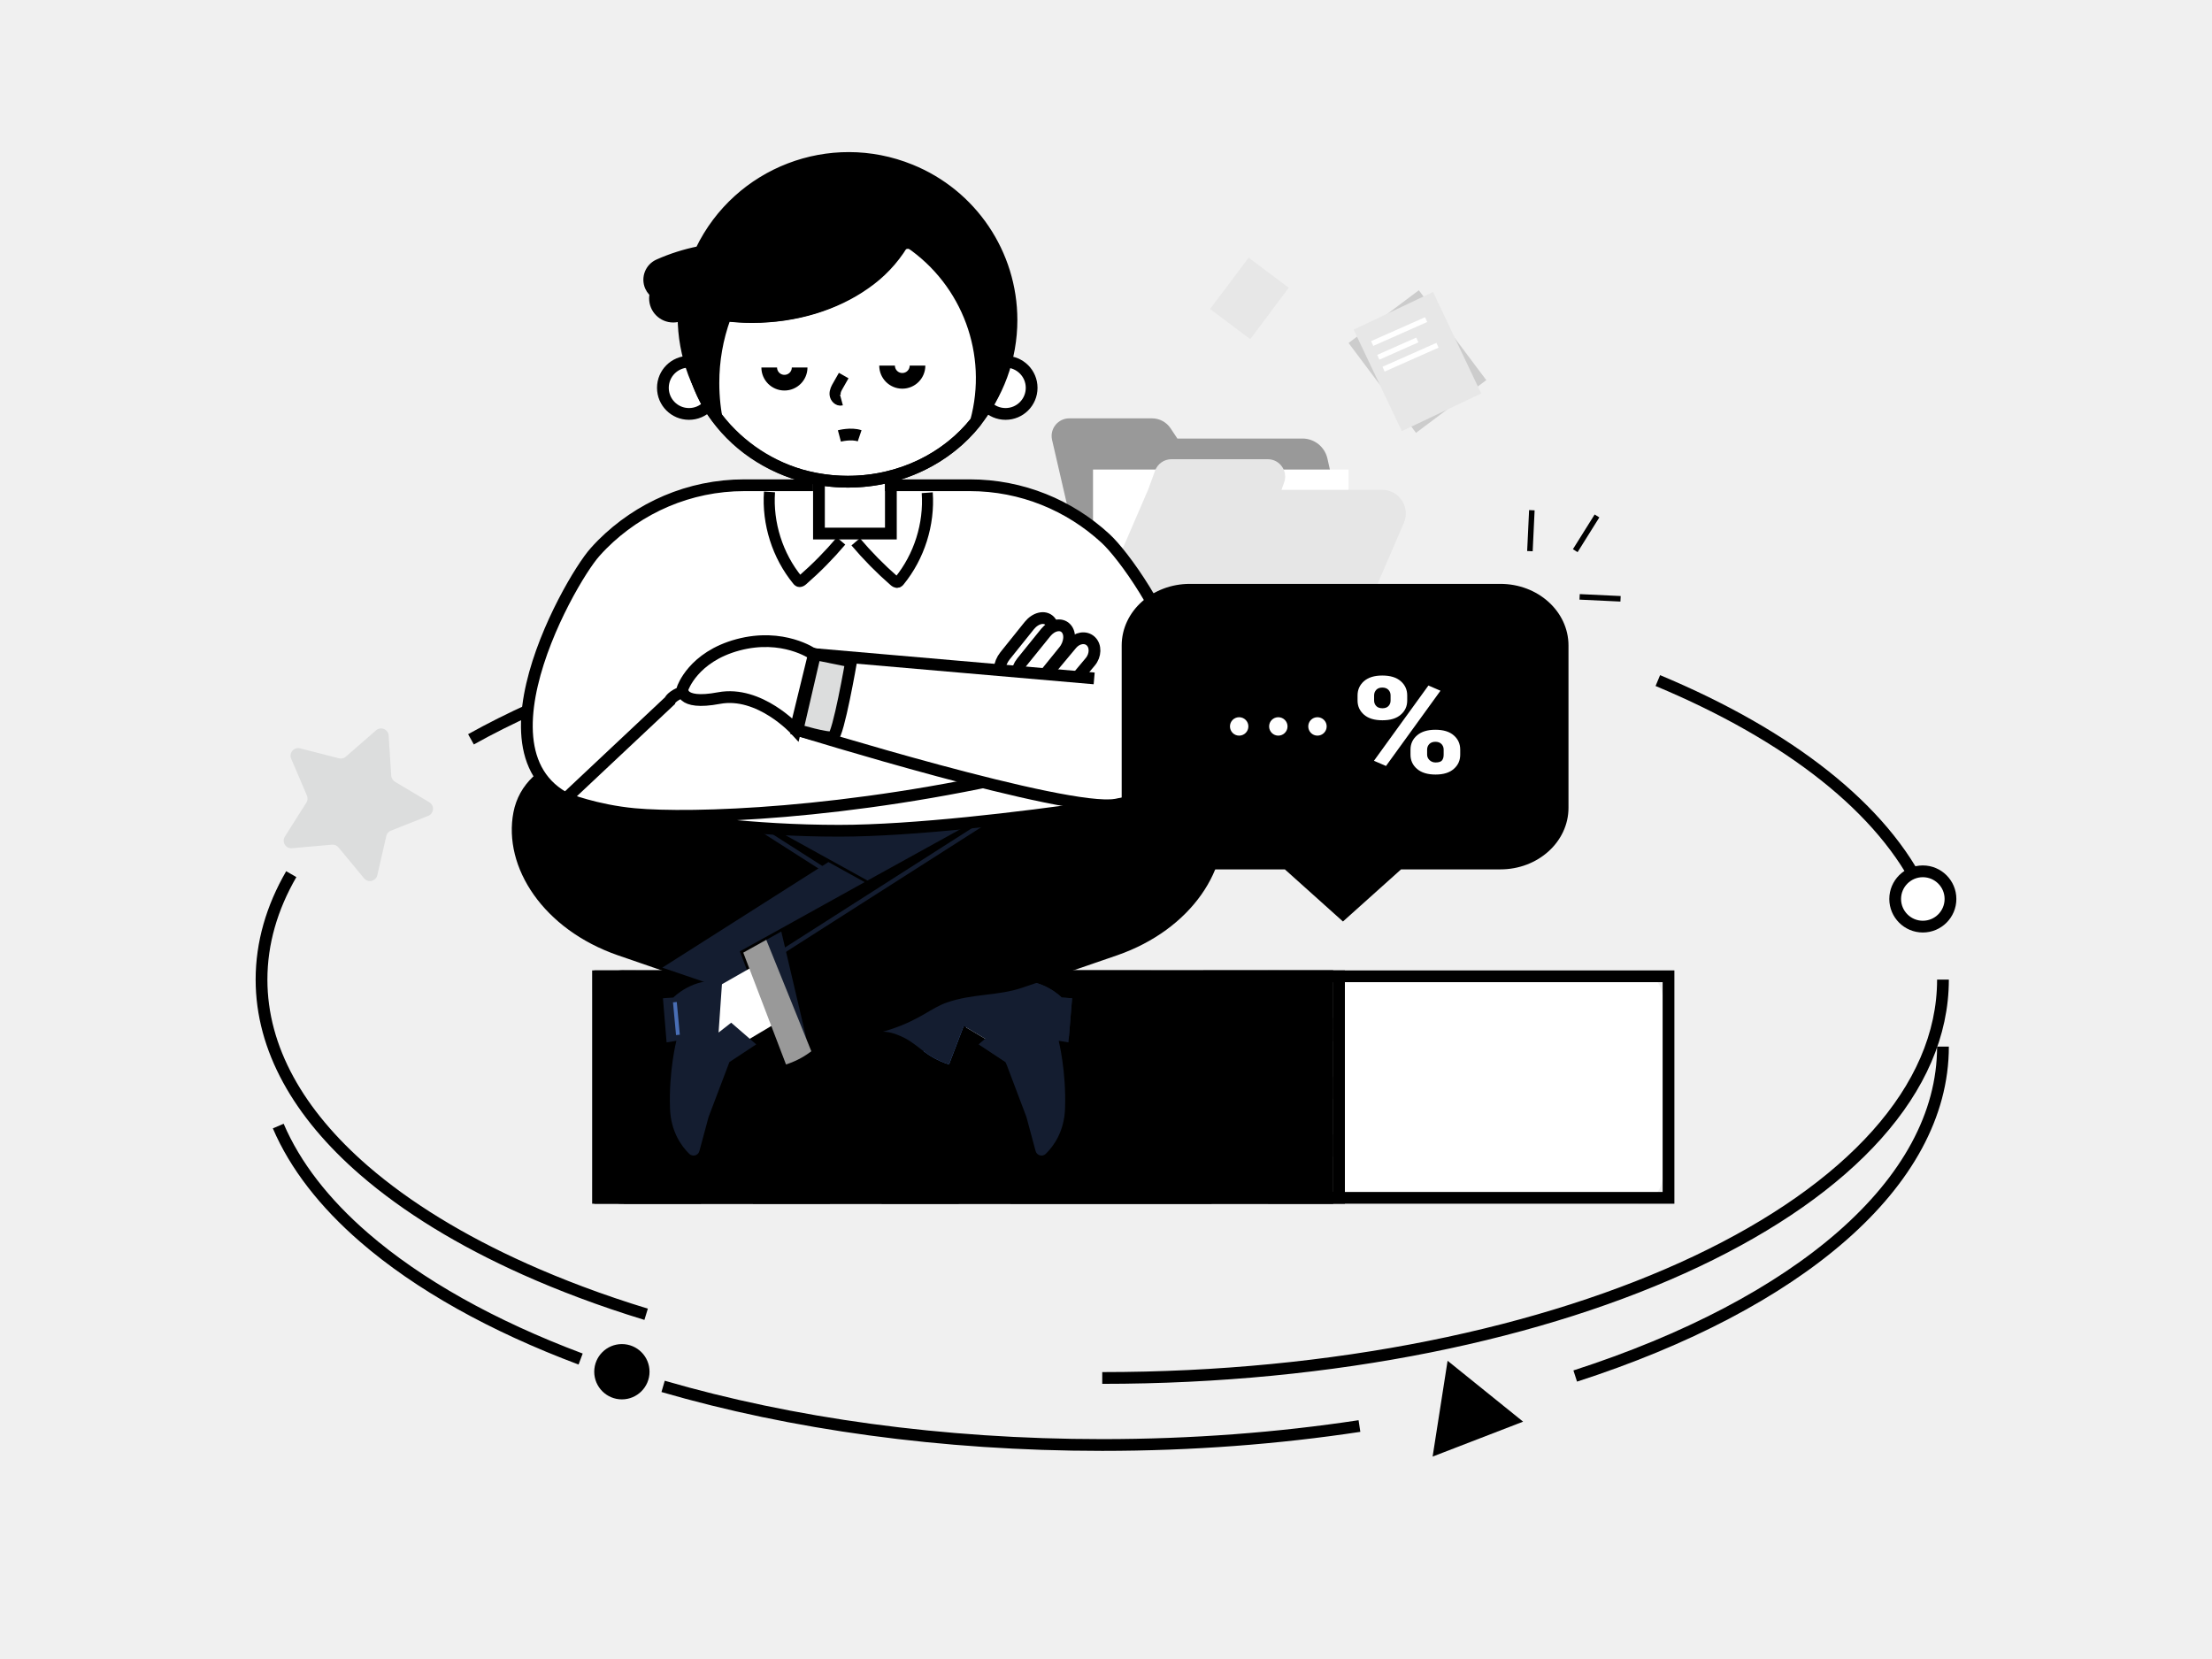
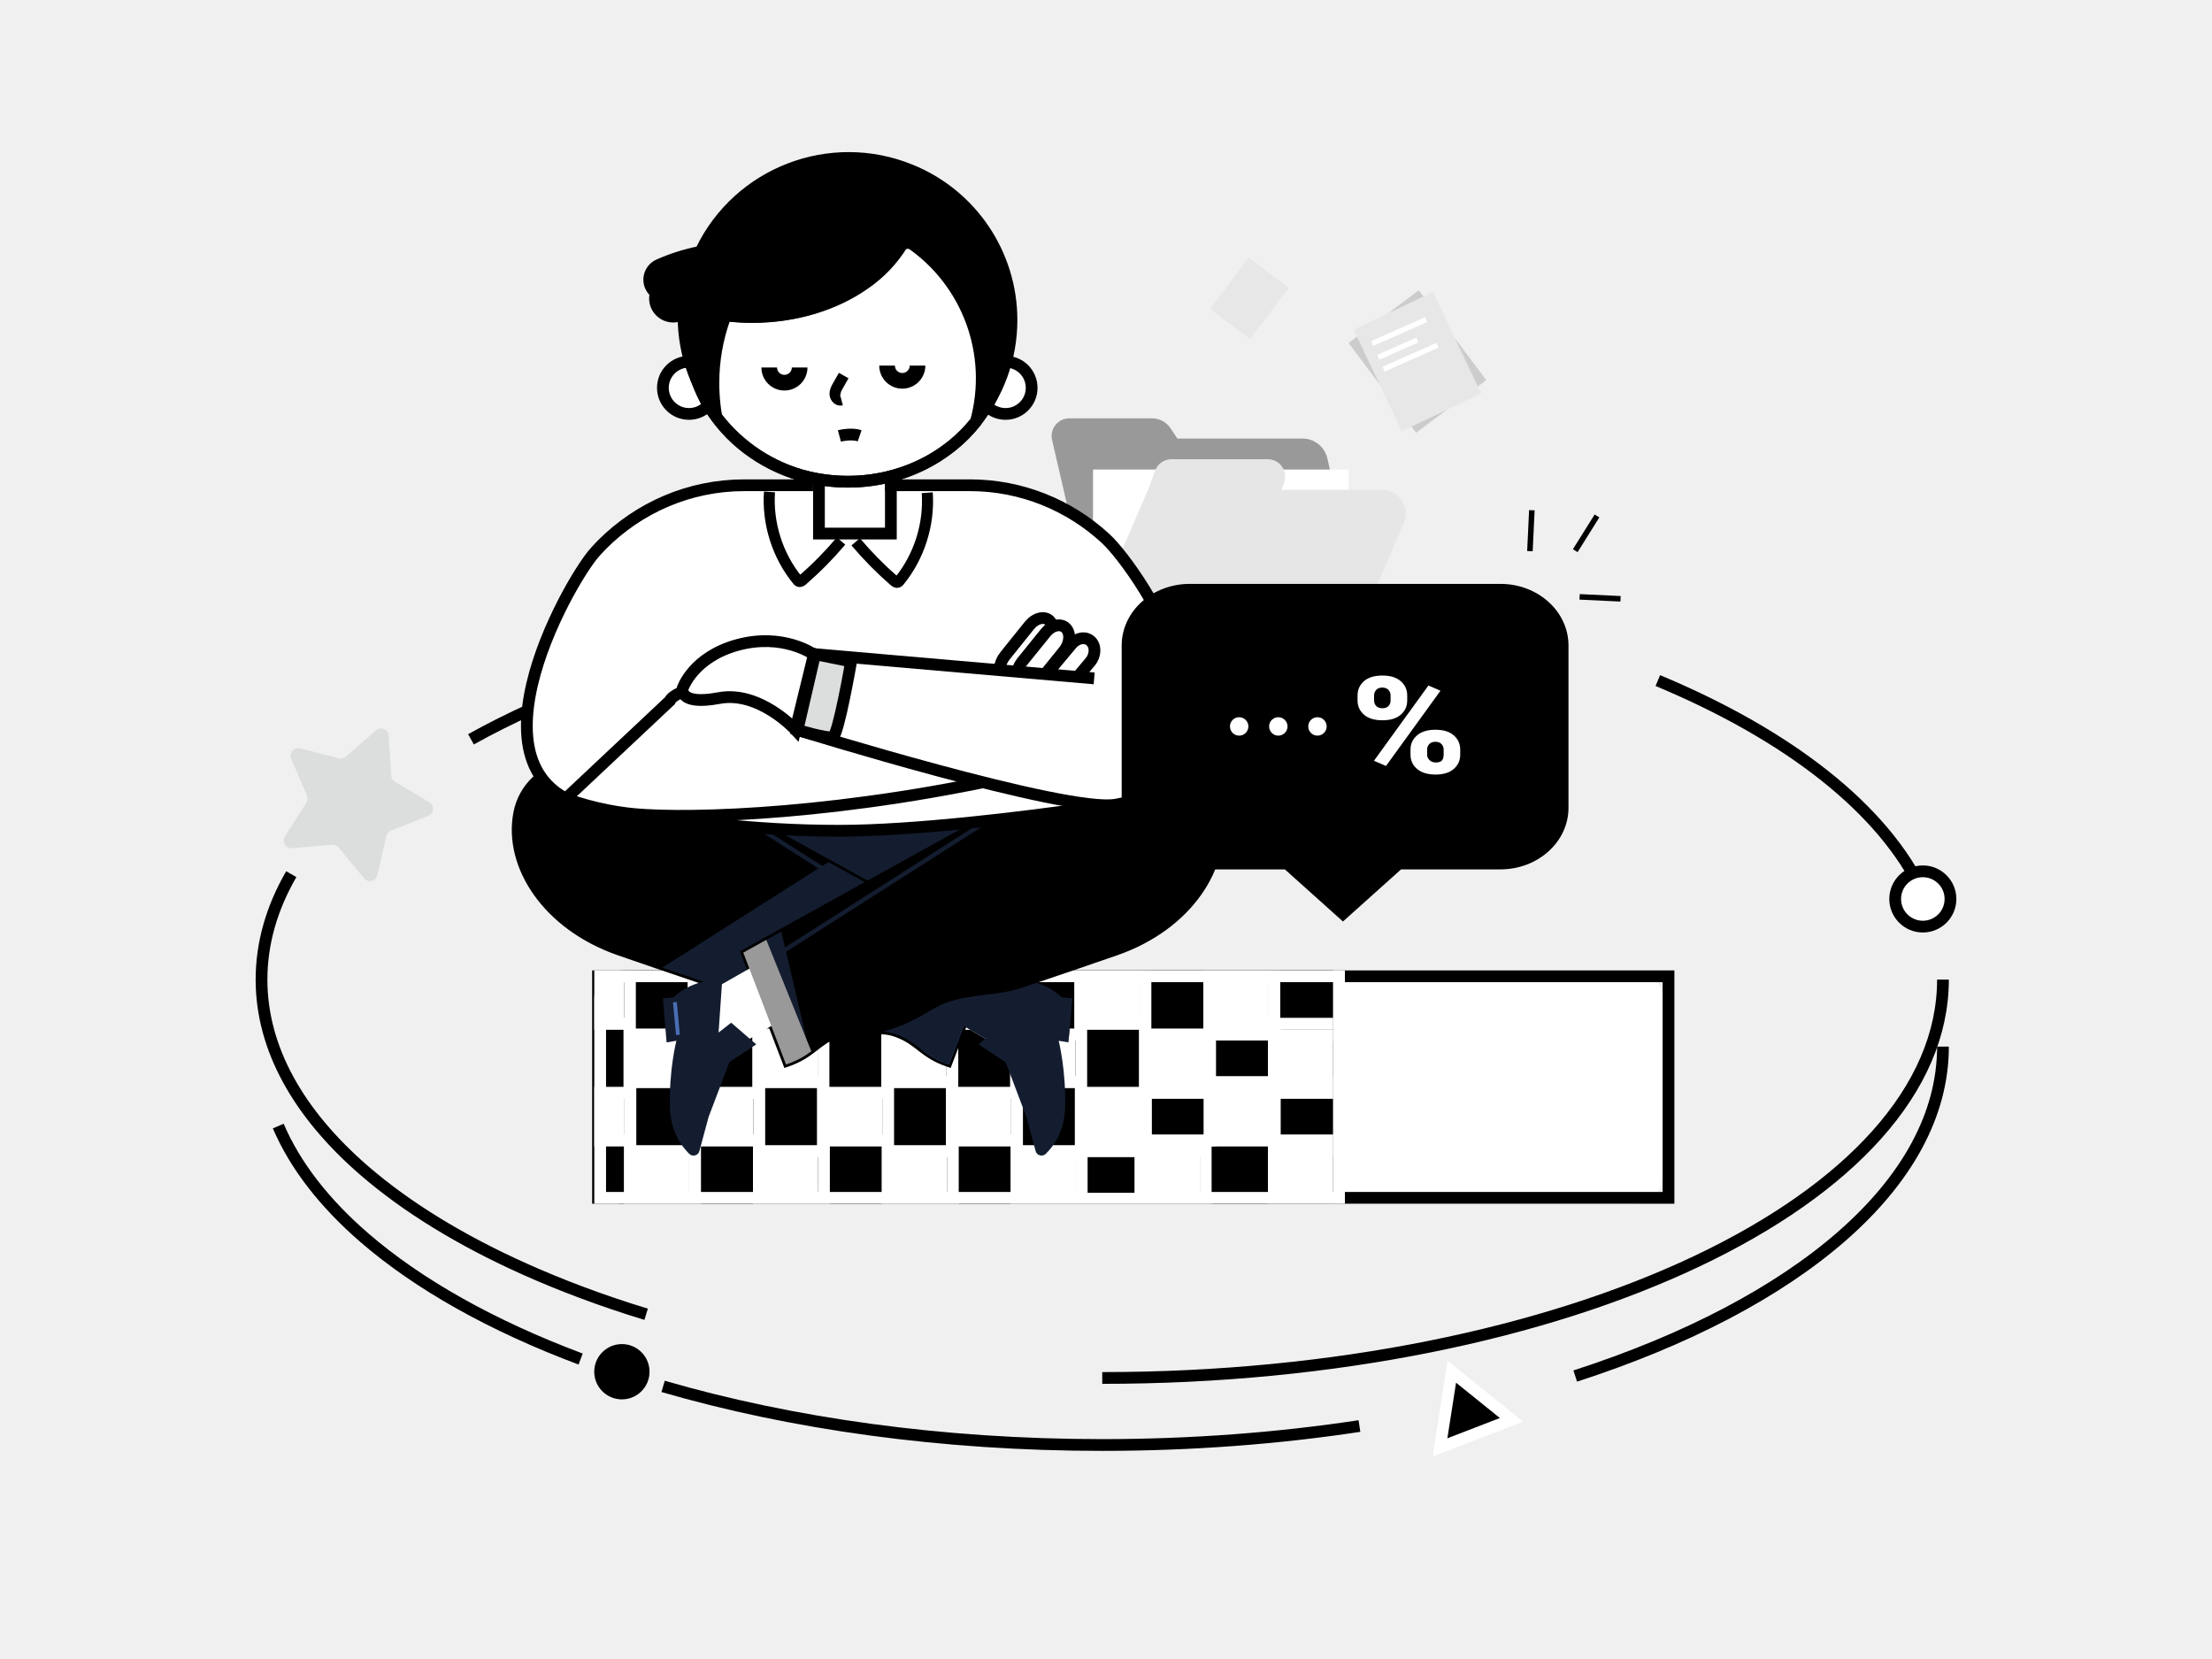
<svg xmlns="http://www.w3.org/2000/svg" viewBox="0 0 400 300" fill="none">
  <path d="M201.034 118.985h-53.42l-3.18 13.7s48.71 15.11 57.6 13.51c8.89-1.6 11.55-4.45 12.8-9.07 1.24-4.63 0-10.85 0-10.85" stroke="#000000" stroke-width="2.126" />
  <path fill-rule="evenodd" clip-rule="evenodd" d="M112.078 217.669h183.58c2.76 0 5-2.24 5-5v-32.19c0-2.76-2.24-5-5-5h-183.58c-2.76 0-5 2.24-5 5v32.19c0 2.76 2.24 5 5 5Z" fill="#fff" />
  <path d="M301.72 176.543H108.142v40.065H301.72v-40.065Z" stroke="#000000" stroke-width="2.126" />
-   <path fill-rule="evenodd" clip-rule="evenodd" d="M112.467 217.669h128.61v-42.19h-128.61c-2.76 0-5 2.24-5 5v32.19c0 2.76 2.24 5 5 5Z" fill="#000" />
-   <path d="M242.137 176.543H108.529v40.065h133.608v-40.065Z" stroke="#000000" stroke-width="2.126" />
+   <path fill-rule="evenodd" clip-rule="evenodd" d="M112.467 217.669h128.61v-42.19h-128.61c-2.76 0-5 2.24-5 5v32.19c0 2.76 2.24 5 5 5Z" fill="#000000" />
+   <path d="M242.137 176.543H108.529v40.065h133.608v-40.065Z" stroke="#FFFFFF" stroke-width="2.126" />
  <path fill-rule="evenodd" clip-rule="evenodd" d="M190.248 79.553c-.46-2 1.06-3.9 3.1-3.9h14.99c1.33 0 2.58.67 3.32 1.77l1.25 1.88h22.63c2.15 0 4.02 1.5 4.5 3.61l5.22 23.24c.63 2.82-1.52 5.5-4.41 5.5h-43.19l-7.41-32.1Z" fill="#999" />
  <path fill-rule="evenodd" clip-rule="evenodd" d="M197.653 111.368h46.21v-26.46h-46.21v26.46Z" fill="#fff" />
  <path fill-rule="evenodd" clip-rule="evenodd" d="M208.874 85.108a3.165 3.165 0 0 1 2.96-2.07h17.41c2.19 0 3.71 2.17 2.96 4.23l-.47 1.31h18.19c3.08 0 5.16 3.15 3.94 5.98l-6.26 14.51a4.276 4.276 0 0 1-3.93 2.58h-46.02l9.95-23.07h.01l1.26-3.47Z" fill="#E6E6E6" />
  <path fill-rule="evenodd" clip-rule="evenodd" d="M112.456 243.052c-2.76 0-5 2.24-5 5s2.24 5 5 5 5-2.24 5-5-2.24-5-5-5Z" fill="#000000" />
  <path d="m277.008 92.265-.35 7.4M293.046 108.282l-7.4-.35M288.786 93.299l-3.93 6.28" stroke="#000000" />
  <path fill-rule="evenodd" clip-rule="evenodd" d="M70.743 140.254c.03.45.28.86.66 1.1l6.23 3.72c.98.59.86 2.04-.2 2.46l-6.75 2.68c-.42.16-.73.53-.83.97l-1.62 7.07c-.26 1.11-1.68 1.45-2.4.57l-4.63-5.59a1.37 1.37 0 0 0-1.18-.49l-7.23.64c-1.14.1-1.89-1.14-1.28-2.11l3.88-6.12c.25-.39.28-.86.11-1.28l-2.85-6.68c-.45-1.04.5-2.15 1.61-1.87l7.03 1.8c.44.12.9.01 1.24-.29l5.47-4.77c.86-.75 2.21-.19 2.28.95l.46 7.24Z" fill="#DCDDDD" />
  <path fill-rule="evenodd" clip-rule="evenodd" d="m256.061 78.275 12.708-9.539-12.199-16.25-12.708 9.538 12.199 16.251Z" fill="#CCC" />
  <path fill-rule="evenodd" clip-rule="evenodd" d="m253.494 77.966 14.355-6.813-8.713-18.358-14.355 6.813 8.713 18.358ZM218.82 55.874l7.262 5.452 6.97-9.285-7.261-5.451-6.971 9.284Z" fill="#E7E7E7" />
-   <path fill-rule="evenodd" clip-rule="evenodd" d="m262.537 248.052 10.79 8.7-12.93 4.99 2.14-13.69Z" fill="#000" />
-   <path d="m273.327 256.752-10.79-8.7-2.14 13.69 12.93-4.99Z" stroke="#000000" stroke-width="2.126" />
+   <path fill-rule="evenodd" clip-rule="evenodd" d="m262.537 248.052 10.79 8.7-12.93 4.99 2.14-13.69Z" fill="#000000" />
+   <path d="m273.327 256.752-10.79-8.7-2.14 13.69 12.93-4.99Z" stroke="#FFFFFF" stroke-width="2.126" />
  <path d="M299.789 123.068c23.68 9.89 40.81 23.21 47.92 38.32M85.166 133.693c27.89-15.55 69.46-25.41 115.88-25.41 25.99 0 50.46 3.09 71.85 8.54M116.841 237.663c-4.09-1.25-8.04-2.59-11.84-4.02-3.49-1.31-6.85-2.69-10.07-4.13-11.56-5.18-21.4-11.2-29.09-17.86-11.83-10.25-18.55-22.01-18.55-34.51 0-6.6 1.87-13 5.38-19.07M351.351 177.14c0 39.79-68.06 72.04-152.03 72.04M104.996 245.758c-15.97-5.99-29.33-13.47-39.16-21.99-7.17-6.21-12.46-12.99-15.52-20.14M245.831 257.871c-14.66 2.22-30.29 3.43-46.51 3.43-29.1 0-56.3-3.88-79.41-10.6" stroke="#000000" stroke-width="2.126" />
  <path d="M351.351 189.259c0 24.76-26.36 46.6-66.5 59.57" stroke="#000000" stroke-width="2.126" />
  <path fill-rule="evenodd" clip-rule="evenodd" d="M347.709 157.562c-2.76 0-5 2.24-5 5s2.24 5 5 5 5-2.24 5-5-2.24-5-5-5Z" fill="#fff" />
  <path d="M347.709 157.562c-2.76 0-5 2.24-5 5s2.24 5 5 5 5-2.24 5-5-2.24-5-5-5Z" stroke="#000000" stroke-width="2.126" />
  <mask id="a" style="mask-type:alpha" maskUnits="userSpaceOnUse" x="107" y="175" width="135" height="43">
    <path d="M112.467 217.669h128.61v-42.19h-128.61c-2.76 0-5 2.24-5 5v32.19c0 2.76 2.24 5 5 5Z" fill="#fff" />
  </mask>
  <g mask="url(#a)">
-     <path fill-rule="evenodd" clip-rule="evenodd" d="M229.296 186.179h11.78v-10.7h-11.78v10.7Z" fill="#000" />
-     <path d="M242.138 176.543h-11.779v8.575h11.779v-8.575Z" stroke="#000000" stroke-width="2.126" />
-     <path fill-rule="evenodd" clip-rule="evenodd" d="M217.686 196.727h11.78v-10.7h-11.78v10.7Z" fill="#000" />
-     <path d="M230.528 187.09h-11.779v8.574h11.779v-8.574Z" stroke="#000000" stroke-width="2.126" />
-     <path fill-rule="evenodd" clip-rule="evenodd" d="M206.075 207.275h11.78v-10.7h-11.78v10.7Z" fill="#000" />
-     <path d="M218.916 197.638h-11.778v8.574h11.778v-8.574Z" stroke="#000000" stroke-width="2.126" />
-     <path fill-rule="evenodd" clip-rule="evenodd" d="M229.296 207.275h11.78v-10.7h-11.78v10.7Z" fill="#000" />
-     <path d="M242.138 197.638h-11.779v8.574h11.779v-8.574Z" stroke="#000000" stroke-width="2.126" />
-     <path fill-rule="evenodd" clip-rule="evenodd" d="M194.465 217.823h11.78v-10.7h-11.78v10.7Z" fill="#000" />
-     <path d="M207.306 208.186h-11.779v8.574h11.779v-8.574Z" stroke="#000000" stroke-width="2.126" />
-     <path fill-rule="evenodd" clip-rule="evenodd" d="M217.602 186.179h11.78v-10.7h-11.78v10.7Z" fill="#000000" />
-     <path d="M230.443 176.543h-11.779v8.575h11.779v-8.575Z" stroke="#000000" stroke-width="2.126" />
-     <path fill-rule="evenodd" clip-rule="evenodd" d="M205.991 196.727h11.78v-10.7h-11.78v10.7Z" fill="#000000" />
-     <path d="M218.832 187.09h-11.778v8.574h11.778v-8.574Z" stroke="#000000" stroke-width="2.126" />
-     <path fill-rule="evenodd" clip-rule="evenodd" d="M194.381 207.275h11.78v-10.7h-11.78v10.7Z" fill="#000000" />
-     <path d="M207.222 197.638h-11.779v8.574h11.779v-8.574Z" stroke="#000000" stroke-width="2.126" />
-     <path fill-rule="evenodd" clip-rule="evenodd" d="M182.771 217.823h11.78v-10.7h-11.78v10.7Z" fill="#000000" />
-     <path d="M195.612 208.186h-11.779v8.574h11.779v-8.574Z" stroke="#000000" stroke-width="2.126" />
-     <path fill-rule="evenodd" clip-rule="evenodd" d="M194.297 186.179h11.78v-10.7h-11.78v10.7Z" fill="#000000" />
-     <path d="M207.138 176.543h-11.779v8.575h11.779v-8.575Z" stroke="#000000" stroke-width="2.126" />
-     <path fill-rule="evenodd" clip-rule="evenodd" d="M182.686 196.727h11.78v-10.7h-11.78v10.7Z" fill="#000000" />
-     <path d="M195.528 187.09h-11.779v8.574h11.779v-8.574Z" stroke="#000000" stroke-width="2.126" />
-     <path fill-rule="evenodd" clip-rule="evenodd" d="M171.075 207.275h11.78v-10.7h-11.78v10.7Z" fill="#000000" />
-     <path d="M183.917 197.638h-11.778v8.574h11.778v-8.574Z" stroke="#000000" stroke-width="2.126" />
-     <path fill-rule="evenodd" clip-rule="evenodd" d="M159.465 217.823h11.78v-10.7h-11.78v10.7Z" fill="#000000" />
-     <path d="M172.307 208.186h-11.779v8.574h11.779v-8.574Z" stroke="#000000" stroke-width="2.126" />
-     <path fill-rule="evenodd" clip-rule="evenodd" d="M170.991 186.179h11.78v-10.7h-11.78v10.7Z" fill="#000000" />
-     <path d="M183.833 176.543h-11.778v8.575h11.778v-8.575Z" stroke="#000000" stroke-width="2.126" />
-     <path fill-rule="evenodd" clip-rule="evenodd" d="M159.381 196.727h11.78v-10.7h-11.78v10.7Z" fill="#000000" />
-     <path d="M172.223 187.09h-11.779v8.574h11.779v-8.574Z" stroke="#000000" stroke-width="2.126" />
-     <path fill-rule="evenodd" clip-rule="evenodd" d="M147.771 207.275h11.78v-10.7h-11.78v10.7Z" fill="#000000" />
-     <path d="M160.612 197.638h-11.779v8.574h11.779v-8.574Z" stroke="#000000" stroke-width="2.126" />
-     <path fill-rule="evenodd" clip-rule="evenodd" d="M136.16 217.823h11.78v-10.7h-11.78v10.7Z" fill="#000000" />
-     <path d="M149.001 208.186h-11.778v8.574h11.778v-8.574Z" stroke="#000000" stroke-width="2.126" />
-     <path fill-rule="evenodd" clip-rule="evenodd" d="M147.687 186.179h11.78v-10.7h-11.78v10.7Z" fill="#000000" />
-     <path d="M160.528 176.543h-11.779v8.575h11.779v-8.575Z" stroke="#000000" stroke-width="2.126" />
-     <path fill-rule="evenodd" clip-rule="evenodd" d="M136.076 196.727h11.78v-10.7h-11.78v10.7Z" fill="#000000" />
-     <path d="M148.917 187.09h-11.778v8.574h11.778v-8.574Z" stroke="#000000" stroke-width="2.126" />
-     <path fill-rule="evenodd" clip-rule="evenodd" d="M124.466 207.275h11.78v-10.7h-11.78v10.7Z" fill="#000000" />
-     <path d="M137.307 197.638h-11.779v8.574h11.779v-8.574Z" stroke="#000000" stroke-width="2.126" />
-     <path fill-rule="evenodd" clip-rule="evenodd" d="M112.854 217.823h11.78v-10.7h-11.78v10.7Z" fill="#000000" />
-     <path d="M125.697 208.186h-11.779v8.574h11.779v-8.574Z" stroke="#000000" stroke-width="2.126" />
-     <path fill-rule="evenodd" clip-rule="evenodd" d="M124.381 186.179h11.78v-10.7h-11.78v10.7Z" fill="#000000" />
-     <path d="M137.223 176.543h-11.779v8.575h11.779v-8.575Z" stroke="#000000" stroke-width="2.126" />
-     <path fill-rule="evenodd" clip-rule="evenodd" d="M112.771 196.727h11.78v-10.7h-11.78v10.7Z" fill="#000000" />
-     <path d="M125.613 187.09h-11.779v8.574h11.779v-8.574Z" stroke="#000000" stroke-width="2.126" />
-     <path fill-rule="evenodd" clip-rule="evenodd" d="M101.16 207.275h11.78v-10.7h-11.78v10.7Z" fill="#000000" />
-     <path d="M114.002 197.638h-11.778v8.574h11.778v-8.574Z" stroke="#000000" stroke-width="2.126" />
-     <path fill-rule="evenodd" clip-rule="evenodd" d="M205.191 217.823h11.78v-10.7h-11.78v10.7Z" fill="#000000" />
-     <path d="M218.034 208.186h-11.779v8.574h11.779v-8.574Z" stroke="#000000" stroke-width="2.126" />
-     <path fill-rule="evenodd" clip-rule="evenodd" d="M101.076 186.179h11.78v-10.7h-11.78v10.7Z" fill="#000000" />
-     <path d="M113.918 176.543H102.14v8.575h11.778v-8.575Z" stroke="#000000" stroke-width="2.126" />
-     <path fill-rule="evenodd" clip-rule="evenodd" d="M229.296 217.67h11.78v-10.7h-11.78v10.7Z" fill="#000000" />
-     <path d="M242.138 208.033h-11.779v8.575h11.779v-8.575Z" stroke="#000000" stroke-width="2.126" />
-     <path fill-rule="evenodd" clip-rule="evenodd" d="M229.296 196.88h11.78v-10.7h-11.78v10.7Z" fill="#000000" />
-     <path d="M242.138 187.243h-11.779v8.575h11.779v-8.575Z" stroke="#000000" stroke-width="2.126" />
-     <path fill-rule="evenodd" clip-rule="evenodd" d="M217.686 207.275h11.78v-10.7h-11.78v10.7Z" fill="#000000" />
-     <path d="M230.528 197.638h-11.779v8.574h11.779v-8.574Z" stroke="#000000" stroke-width="2.126" />
+     <path fill-rule="evenodd" clip-rule="evenodd" d="M229.296 186.179h11.78v-10.7h-11.78v10.7Z" fill="#000000" />
+     <path d="M242.138 176.543h-11.779v8.575h11.779v-8.575Z" stroke="#FFFFFF" stroke-width="2.126" />
+     <path fill-rule="evenodd" clip-rule="evenodd" d="M217.686 196.727h11.78v-10.7h-11.78v10.7Z" fill="#000000" />
+     <path d="M230.528 187.09h-11.779v8.574h11.779v-8.574Z" stroke="#FFFFFF" stroke-width="2.126" />
+     <path fill-rule="evenodd" clip-rule="evenodd" d="M206.075 207.275h11.78v-10.7h-11.78v10.7Z" fill="#000000" />
+     <path d="M218.916 197.638h-11.778v8.574h11.778v-8.574Z" stroke="#FFFFFF" stroke-width="2.126" />
+     <path fill-rule="evenodd" clip-rule="evenodd" d="M229.296 207.275h11.78v-10.7h-11.78v10.7Z" fill="#000000" />
+     <path d="M242.138 197.638h-11.779v8.574h11.779v-8.574Z" stroke="#FFFFFF" stroke-width="2.126" />
+     <path fill-rule="evenodd" clip-rule="evenodd" d="M194.465 217.823h11.78v-10.7h-11.78v10.7Z" fill="#000000" />
+     <path d="M207.306 208.186h-11.779v8.574h11.779v-8.574Z" stroke="#FFFFFF" stroke-width="2.126" />
+     <path fill-rule="evenodd" clip-rule="evenodd" d="M217.602 186.179h11.78v-10.7h-11.78v10.7Z" fill="#FFFFFF" />
+     <path d="M230.443 176.543h-11.779v8.575h11.779v-8.575Z" stroke="#FFFFFF" stroke-width="2.126" />
+     <path fill-rule="evenodd" clip-rule="evenodd" d="M205.991 196.727h11.78v-10.7h-11.78v10.7Z" fill="#FFFFFF" />
+     <path d="M218.832 187.09h-11.778v8.574h11.778v-8.574Z" stroke="#FFFFFF" stroke-width="2.126" />
+     <path fill-rule="evenodd" clip-rule="evenodd" d="M194.381 207.275h11.78v-10.7h-11.78v10.7Z" fill="#FFFFFF" />
+     <path d="M207.222 197.638h-11.779v8.574h11.779v-8.574Z" stroke="#FFFFFF" stroke-width="2.126" />
+     <path fill-rule="evenodd" clip-rule="evenodd" d="M182.771 217.823h11.78v-10.7h-11.78v10.7Z" fill="#FFFFFF" />
+     <path d="M195.612 208.186h-11.779v8.574h11.779v-8.574Z" stroke="#FFFFFF" stroke-width="2.126" />
+     <path fill-rule="evenodd" clip-rule="evenodd" d="M194.297 186.179h11.78v-10.7h-11.78v10.7Z" fill="#FFFFFF" />
+     <path d="M207.138 176.543h-11.779v8.575h11.779v-8.575Z" stroke="#FFFFFF" stroke-width="2.126" />
+     <path fill-rule="evenodd" clip-rule="evenodd" d="M182.686 196.727h11.78v-10.7h-11.78v10.7Z" fill="#FFFFFF" />
+     <path d="M195.528 187.09h-11.779v8.574h11.779v-8.574Z" stroke="#FFFFFF" stroke-width="2.126" />
+     <path fill-rule="evenodd" clip-rule="evenodd" d="M171.075 207.275h11.78v-10.7h-11.78v10.7Z" fill="#FFFFFF" />
+     <path d="M183.917 197.638h-11.778v8.574h11.778v-8.574Z" stroke="#FFFFFF" stroke-width="2.126" />
+     <path fill-rule="evenodd" clip-rule="evenodd" d="M159.465 217.823h11.78v-10.7h-11.78v10.7Z" fill="#FFFFFF" />
+     <path d="M172.307 208.186h-11.779v8.574h11.779v-8.574Z" stroke="#FFFFFF" stroke-width="2.126" />
+     <path fill-rule="evenodd" clip-rule="evenodd" d="M170.991 186.179h11.78v-10.7h-11.78v10.7Z" fill="#FFFFFF" />
+     <path d="M183.833 176.543h-11.778v8.575h11.778v-8.575Z" stroke="#FFFFFF" stroke-width="2.126" />
+     <path fill-rule="evenodd" clip-rule="evenodd" d="M159.381 196.727h11.78v-10.7h-11.78v10.7Z" fill="#FFFFFF" />
+     <path d="M172.223 187.09h-11.779v8.574h11.779v-8.574Z" stroke="#FFFFFF" stroke-width="2.126" />
+     <path fill-rule="evenodd" clip-rule="evenodd" d="M147.771 207.275h11.78v-10.7h-11.78v10.7Z" fill="#FFFFFF" />
+     <path d="M160.612 197.638h-11.779v8.574h11.779v-8.574Z" stroke="#FFFFFF" stroke-width="2.126" />
+     <path fill-rule="evenodd" clip-rule="evenodd" d="M136.16 217.823h11.78v-10.7h-11.78v10.7Z" fill="#FFFFFF" />
+     <path d="M149.001 208.186h-11.778v8.574h11.778v-8.574Z" stroke="#FFFFFF" stroke-width="2.126" />
+     <path fill-rule="evenodd" clip-rule="evenodd" d="M147.687 186.179h11.78v-10.7h-11.78v10.7Z" fill="#FFFFFF" />
+     <path d="M160.528 176.543h-11.779v8.575h11.779v-8.575Z" stroke="#FFFFFF" stroke-width="2.126" />
+     <path fill-rule="evenodd" clip-rule="evenodd" d="M136.076 196.727h11.78v-10.7h-11.78v10.7Z" fill="#FFFFFF" />
+     <path d="M148.917 187.09h-11.778v8.574h11.778v-8.574Z" stroke="#FFFFFF" stroke-width="2.126" />
+     <path fill-rule="evenodd" clip-rule="evenodd" d="M124.466 207.275h11.78v-10.7h-11.78v10.7Z" fill="#FFFFFF" />
+     <path d="M137.307 197.638h-11.779v8.574h11.779v-8.574Z" stroke="#FFFFFF" stroke-width="2.126" />
+     <path fill-rule="evenodd" clip-rule="evenodd" d="M112.854 217.823h11.78v-10.7h-11.78v10.7Z" fill="#FFFFFF" />
+     <path d="M125.697 208.186h-11.779v8.574h11.779v-8.574Z" stroke="#FFFFFF" stroke-width="2.126" />
+     <path fill-rule="evenodd" clip-rule="evenodd" d="M124.381 186.179h11.78v-10.7h-11.78v10.7Z" fill="#FFFFFF" />
+     <path d="M137.223 176.543h-11.779v8.575h11.779v-8.575Z" stroke="#FFFFFF" stroke-width="2.126" />
+     <path fill-rule="evenodd" clip-rule="evenodd" d="M112.771 196.727h11.78v-10.7h-11.78v10.7Z" fill="#FFFFFF" />
+     <path d="M125.613 187.09h-11.779v8.574h11.779v-8.574Z" stroke="#FFFFFF" stroke-width="2.126" />
+     <path fill-rule="evenodd" clip-rule="evenodd" d="M101.16 207.275h11.78v-10.7h-11.78v10.7Z" fill="#FFFFFF" />
+     <path d="M114.002 197.638h-11.778v8.574h11.778v-8.574Z" stroke="#FFFFFF" stroke-width="2.126" />
+     <path fill-rule="evenodd" clip-rule="evenodd" d="M205.191 217.823h11.78v-10.7h-11.78v10.7Z" fill="#FFFFFF" />
+     <path d="M218.034 208.186h-11.779v8.574h11.779v-8.574Z" stroke="#FFFFFF" stroke-width="2.126" />
+     <path fill-rule="evenodd" clip-rule="evenodd" d="M101.076 186.179h11.78v-10.7h-11.78v10.7Z" fill="#FFFFFF" />
+     <path d="M113.918 176.543H102.14v8.575h11.778v-8.575Z" stroke="#FFFFFF" stroke-width="2.126" />
+     <path fill-rule="evenodd" clip-rule="evenodd" d="M229.296 217.67h11.78v-10.7h-11.78v10.7Z" fill="#FFFFFF" />
+     <path d="M242.138 208.033h-11.779v8.575h11.779v-8.575Z" stroke="#FFFFFF" stroke-width="2.126" />
+     <path fill-rule="evenodd" clip-rule="evenodd" d="M229.296 196.88h11.78v-10.7h-11.78v10.7Z" fill="#FFFFFF" />
+     <path d="M242.138 187.243h-11.779v8.575h11.779v-8.575Z" stroke="#FFFFFF" stroke-width="2.126" />
+     <path fill-rule="evenodd" clip-rule="evenodd" d="M217.686 207.275h11.78v-10.7h-11.78v10.7Z" fill="#FFFFFF" />
+     <path d="M230.528 197.638h-11.779v8.574h11.779v-8.574Z" stroke="#FFFFFF" stroke-width="2.126" />
  </g>
  <path fill-rule="evenodd" clip-rule="evenodd" d="m208.97 137.203-52.1 32.75-52.09-32.75 52.09-10.47 52.1 10.47Z" fill="#141D30" />
  <path fill-rule="evenodd" clip-rule="evenodd" d="m184.325 191.508-12.46-7.41 4.49-10.02 9.84 5.61-1.87 11.82Z" fill="#fff" />
  <path fill-rule="evenodd" clip-rule="evenodd" d="m187.273 208.156-1.66-6.16-3.76-9.94-4.85-3.2 4.53-3.92 2.27 1.78-.64-9.34c5.38-.61 8.82 3.01 8.82 3.01l1.89.13-.66 7.98-1.77-.29s1.39 5.49 1.15 12.27c-.15 4.18-2.09 6.81-3.48 8.17-.6.59-1.62.32-1.84-.49Z" fill="#141D30" />
  <path fill-rule="evenodd" clip-rule="evenodd" d="M142.67 180.807c-4.78-1.66-9.23-1.18-13.65-2.68-7.47-2.53-13.89-4.72-17.15-5.86-13.25-4.61-20.4-15.63-18.53-25.3 1.87-9.67 15.13-13.62 27.71-6.87 12.57 6.75 58.29 32.17 58.29 32.17l-7.73 20.23c-4.99-1.68-5.5-3.98-9.5-5.44-1.484-.546-2.497-.534-3.642-.521-1.394.016-2.982.034-5.848-.949-5.23-1.78-6.93-3.73-9.95-4.78Z" fill="#000000" />
  <path d="M129.02 178.127c4.42 1.5 8.87 1.02 13.65 2.68 3.02 1.05 4.72 3 9.95 4.78 5.22 1.79 6.2.26 9.49 1.47 4 1.46 4.51 3.76 9.5 5.44l7.73-20.23s-45.72-25.42-58.29-32.17c-12.58-6.75-25.84-2.8-27.71 6.87-1.87 9.67 5.28 20.69 18.53 25.3 3.26 1.14 9.68 3.33 17.15 5.86Z" stroke="#000000" />
  <path fill-rule="evenodd" clip-rule="evenodd" d="M172.469 168.45c1.48.82 2.77 1.54 3.82 2.12l-8.42 17.46 4.6-19.58Z" fill="#141D30" />
  <path d="m128.486 144.141 47.8 30.51" stroke="#141D30" stroke-width=".763" />
  <path d="m191.154 187.145.55-5.92" stroke="#496EB5" stroke-width=".688" />
  <path fill-rule="evenodd" clip-rule="evenodd" d="m175.18 169.955 4.16 2.31-7.73 20.23c-2.14-.72-3.46-1.56-4.58-2.39l8.15-20.15Z" fill="#496EB5" />
  <path fill-rule="evenodd" clip-rule="evenodd" d="M171.609 192.498c-4.99-1.68-5.5-3.98-9.5-5.44-1.484-.546-2.498-.534-3.643-.521-1.393.015-2.981.033-5.847-.949-5.23-1.78-6.93-3.74-9.95-4.78-4.77-1.66-9.22-1.18-13.65-2.68-3.36-1.14-6.51-2.21-9.25-3.15l30.04-19.09c14.95 8.27 29.53 16.38 29.53 16.38l-1.1 2.88 4.96 2.83-.04-.6c5.39-.61 8.83 3.01 8.83 3.01l1.88.13-.56 6.87-1.86.82h-.01l-9.46 4.19-.13-.34-4.85-3.2 1.17-1.01-3.9-2.32-2.66 6.97Z" fill="#141D30" />
  <path fill-rule="evenodd" clip-rule="evenodd" d="M134.407 172.267s45.72-25.42 58.29-32.17c12.58-6.75 25.84-2.8 27.71 6.87 1.87 9.67-5.28 20.69-18.53 25.3-3.26 1.14-9.68 3.33-17.15 5.86-4.42 1.5-8.87 1.02-13.65 2.68-3.01 1.05-4.72 3-9.94 4.78-2.871.983-4.462.965-5.857.949-1.145-.013-2.159-.025-3.643.521-3.99 1.46-4.51 3.76-9.5 5.44l-7.73-20.23Z" fill="#000000" />
  <path d="M192.697 140.097c-12.57 6.75-58.29 32.17-58.29 32.17l7.73 20.23c4.99-1.68 5.51-3.98 9.5-5.44 3.29-1.21 4.27.32 9.5-1.47 5.22-1.78 6.93-3.73 9.94-4.78 4.78-1.66 9.23-1.18 13.65-2.68 7.47-2.53 13.89-4.72 17.15-5.86 13.25-4.61 20.4-15.63 18.53-25.3-1.87-9.67-15.13-13.62-27.71-6.87Z" stroke="#000000" />
  <path fill-rule="evenodd" clip-rule="evenodd" d="m145.882 188.03-8.42-17.46c1.05-.58 2.34-1.3 3.82-2.12l4.6 19.58Z" fill="#141D30" />
  <path d="m137.462 174.651 47.8-30.51" stroke="#141D30" stroke-width=".763" />
  <path fill-rule="evenodd" clip-rule="evenodd" d="m141.881 184.098-12.46 7.41-1.87-11.82 9.84-5.61 4.49 10.02Z" fill="#fff" />
  <path fill-rule="evenodd" clip-rule="evenodd" d="M121.761 180.386s3.44-3.62 8.83-3.01l-.65 9.34 2.28-1.78 4.53 3.92-4.85 3.2-3.77 9.94-1.66 6.16c-.22.81-1.23 1.08-1.84.49-1.38-1.36-3.32-3.99-3.47-8.17-.25-6.78 1.15-12.27 1.15-12.27l-1.77.29-.66-7.98 1.88-.13Z" fill="#141D30" />
  <path d="m122.042 181.225.55 5.92" stroke="#496EB5" stroke-width=".688" />
  <path fill-rule="evenodd" clip-rule="evenodd" d="m134.407 172.265 4.16-2.31 8.15 20.15c-1.12.83-2.44 1.67-4.58 2.39l-7.73-20.23Z" fill="#999" />
  <path fill-rule="evenodd" clip-rule="evenodd" d="M196.994 146.087c-12.01 1.73-31.78 4.14-45.24 4.14-15.92 0-28.58-1.9-42.47-3.74-27.78-3.71-6.5-41.3-1.7-46.63.43-.49.88-.97 1.35-1.44 6.59-6.58 15.66-10.67 25.66-10.67h40.78c9.43 0 18.04 3.64 24.52 9.6 6.37 5.83 31.87 43.75-2.9 48.74Z" fill="#fff" />
  <path d="M151.754 150.227c13.46 0 33.23-2.41 45.24-4.14 34.77-4.99 9.27-42.91 2.9-48.74-6.48-5.96-15.09-9.6-24.52-9.6h-40.78c-10 0-19.07 4.09-25.66 10.67-.47.47-.92.95-1.35 1.44-4.8 5.33-26.08 42.92 1.7 46.63 13.89 1.84 26.55 3.74 42.47 3.74Z" stroke="#000000" stroke-width="2.126" />
  <path fill-rule="evenodd" clip-rule="evenodd" d="M153.528 97.546a6.502 6.502 0 0 0 6.51-6.5v-10.62a6.502 6.502 0 0 0-6.51-6.5 6.5 6.5 0 0 0-6.5 6.5v10.62a6.5 6.5 0 0 0 6.5 6.5Z" fill="#fff" />
  <path d="M161.098 74.988h-13.006v21.496h13.006V74.988Z" stroke="#000000" stroke-width="2.126" />
  <path d="M152.089 97.832a65.54 65.54 0 0 1-6.97 7.07c-.18.15-.41.32-.64.24-.11-.04-.2-.14-.27-.24-3.61-4.42-5.46-10.25-5.06-15.95M154.734 97.98a65.5 65.5 0 0 0 6.97 7.07c.18.15.41.32.64.24.12-.04.2-.14.28-.23 3.61-4.43 5.45-10.26 5.05-15.96" stroke="#000000" stroke-width="2" />
  <path fill-rule="evenodd" clip-rule="evenodd" d="M181.834 65.412c-2.61 0-4.72 2.11-4.72 4.72s2.11 4.72 4.72 4.72 4.72-2.11 4.72-4.72-2.11-4.72-4.72-4.72Z" fill="#fff" />
  <path d="M181.834 65.412c-2.61 0-4.72 2.11-4.72 4.72s2.11 4.72 4.72 4.72 4.72-2.11 4.72-4.72-2.11-4.72-4.72-4.72Z" stroke="#000000" stroke-width="2.126" />
  <path fill-rule="evenodd" clip-rule="evenodd" d="M124.593 65.412c-2.61 0-4.72 2.11-4.72 4.72s2.11 4.72 4.72 4.72 4.72-2.11 4.72-4.72-2.11-4.72-4.72-4.72Z" fill="#fff" />
  <path d="M124.593 65.412c-2.61 0-4.72 2.11-4.72 4.72s2.11 4.72 4.72 4.72 4.72-2.11 4.72-4.72-2.11-4.72-4.72-4.72Z" stroke="#000000" stroke-width="2.126" />
  <path fill-rule="evenodd" clip-rule="evenodd" d="M163.178 44.129c.01-.02.02-.03.03-.06.3-.43.9-.54 1.34-.24a29.737 29.737 0 0 1 11.93 32.42c-5.19 6.58-13.63 10.86-23.15 10.86a31.162 31.162 0 0 1-8.43-1.16.188.188 0 0 0-.08-.02 30.012 30.012 0 0 1-15.79-11.24c-.05-.07-.1-.15-.15-.22-2.63-3.97-4.14-8.63-4.14-13.61 0-1.72.18-3.41.53-5.04 3.49 1.01 7.12 1.52 10.76 1.51 7.89 0 15.06-2.3 20.37-6.05 2.74-1.88 5.04-4.32 6.78-7.15Z" fill="#fff" />
  <path d="M163.208 44.069c-.01.03-.02.04-.03.06a23.722 23.722 0 0 1-6.78 7.15c-5.31 3.75-12.48 6.05-20.37 6.05-3.64.01-7.27-.5-10.76-1.51-.35 1.63-.53 3.32-.53 5.04 0 4.98 1.51 9.64 4.14 13.61.05.07.1.15.15.22 3.82 5.31 9.34 9.32 15.79 11.24.03 0 .06.01.08.02a31.162 31.162 0 0 0 8.43 1.16c9.52 0 17.96-4.28 23.15-10.86a29.737 29.737 0 0 0-11.93-32.42.97.97 0 0 0-1.34.24Z" stroke="#000000" stroke-width="2.126" />
  <path fill-rule="evenodd" clip-rule="evenodd" d="M131.612 57.6a33.897 33.897 0 0 0-2.04 11.67c0 2.52.27 5.03.81 7.48a29.607 29.607 0 0 1-7.34-19.55c0-.53.02-1.05.04-1.58a30.9 30.9 0 0 1-4.45-1.99c-.66-.37-1.19-.95-1.5-1.65-.77-1.77.04-3.83 1.81-4.6 2.36-1.05 4.82-1.83 7.35-2.34 6.93-14.32 23.79-20.8 38.53-14.81a29.83 29.83 0 0 1 18.65 27.62 29.58 29.58 0 0 1-7.08 19.24 29.749 29.749 0 0 0-11.19-32.27c-.02-.02-.05-.04-.08-.06-.79-.5-1.83-.28-2.33.51a23.96 23.96 0 0 1-6.4 6.53c-5.31 3.75-12.48 6.05-20.36 6.05-1.48 0-2.95-.09-4.42-.25Z" fill="#000000" />
  <path d="M129.572 69.27c-.01-3.98.68-7.93 2.04-11.67 1.47.16 2.94.25 4.42.25 7.88 0 15.05-2.3 20.36-6.05a23.96 23.96 0 0 0 6.4-6.53c.5-.79 1.54-1.01 2.33-.51.03.02.06.04.08.06a29.749 29.749 0 0 1 11.19 32.27 29.58 29.58 0 0 0 7.08-19.24 29.83 29.83 0 0 0-18.65-27.62c-14.74-5.99-31.6.49-38.53 14.81-2.53.51-4.99 1.29-7.35 2.34a3.496 3.496 0 0 0-1.81 4.6c.31.7.84 1.28 1.5 1.65a30.9 30.9 0 0 0 4.45 1.99c-.02.53-.04 1.05-.04 1.58-.01 7.19 2.6 14.14 7.34 19.55-.54-2.45-.81-4.96-.81-7.48Z" stroke="#000000" />
  <path d="M153.328 34.608c-15.79 0-28.59 11.75-28.59 26.25 0 14.49 12.8 26.25 28.59 26.25 15.78 0 28.58-11.76 28.58-26.25 0-14.5-12.8-26.25-28.58-26.25Z" stroke="#000000" stroke-width="2.126" />
  <path d="m152.568 67.914-1 1.76c-.3.51-.6 1.05-.56 1.64.04.58.59 1.17 1.15 1.02" stroke="#000000" stroke-width="2" />
  <path d="M144.6 66.45c0 1.52-1.23 2.75-2.75 2.75s-2.75-1.23-2.75-2.75M165.914 66.117c0 1.52-1.23 2.75-2.75 2.75s-2.75-1.23-2.75-2.75" stroke="#000000" stroke-width="2.835" />
  <path d="M151.791 78.835s2.1-.56 3.66-.03" stroke="#000000" stroke-width="2.126" />
  <path fill-rule="evenodd" clip-rule="evenodd" d="M102.322 144.403s5.34 2.15 12.39 2.81c10.25.95 38.48.11 71.53-7.61 4.86-1.14-4.81-15.36-7.88-16.13 0 0-26.81.05-39.81-.06-16.51-.13-17.43 3.32-17.43 3.32l-18.8 17.67Z" fill="#fff" />
  <path d="M102.322 144.403s5.34 2.15 12.39 2.81c10.25.95 38.48.11 71.53-7.61 4.86-1.14-4.81-15.36-7.88-16.13 0 0-26.81.05-39.81-.06-16.51-.13-17.43 3.32-17.43 3.32l-18.8 17.67Z" stroke="#000000" stroke-width="2.126" />
  <path fill-rule="evenodd" clip-rule="evenodd" d="M189.808 112.267c.9.92.73 2.8-.39 4.2l-4.4 5.47c-1 1.25-2.43 1.69-3.36 1.1-.11-.06-.22-.15-.31-.24-.91-.92-.73-2.8.39-4.2l4.39-5.47c1.13-1.4 2.77-1.78 3.68-.86Z" fill="#fff" />
  <path d="M189.418 116.467c1.12-1.4 1.29-3.28.39-4.2-.91-.92-2.55-.54-3.68.86l-4.39 5.47c-1.12 1.4-1.3 3.28-.39 4.2.09.09.2.18.31.24.93.59 2.36.15 3.36-1.1l4.4-5.47Z" stroke="#000000" stroke-width="2.126" />
  <path fill-rule="evenodd" clip-rule="evenodd" d="M192.738 113.586c.91.91.76 2.75-.33 4.11l-4.3 5.31c-.98 1.21-2.39 1.63-3.33 1.05-.11-.07-.21-.15-.3-.25-.91-.91-.76-2.76.33-4.11l4.3-5.32c1.1-1.35 2.73-1.71 3.63-.79Z" fill="#fff" />
  <path d="M192.408 117.696c1.09-1.36 1.24-3.2.33-4.11-.9-.92-2.53-.56-3.63.79l-4.3 5.32c-1.09 1.35-1.24 3.2-.33 4.11.09.1.19.18.3.25.94.58 2.35.16 3.33-1.05l4.3-5.31Z" stroke="#000000" stroke-width="2.126" />
  <path fill-rule="evenodd" clip-rule="evenodd" d="M197.254 115.945c.93.89.88 2.56-.1 3.73l-3.86 4.61c-.88 1.05-2.21 1.35-3.15.77-.11-.07-.21-.15-.31-.25-.93-.88-.89-2.55.1-3.72l3.85-4.61c.99-1.17 2.54-1.41 3.47-.53Z" fill="#fff" />
  <path d="M197.154 119.675c.98-1.17 1.03-2.84.1-3.73-.93-.88-2.48-.64-3.47.53l-3.85 4.61c-.99 1.17-1.03 2.84-.1 3.72.1.1.2.18.31.25.94.58 2.27.28 3.15-.77l3.86-4.61Z" stroke="#000000" stroke-width="2.126" />
  <path fill-rule="evenodd" clip-rule="evenodd" d="m146.693 117.444-3.18 13.69s48.71 15.12 57.6 13.52c8.89-1.6 11.56-4.45 12.8-9.07 1.25-4.63.71-8.57.71-8.57l-17.45-3.92-50.48-5.65Z" fill="#fff" />
  <path d="m197.861 122.677-50.47-4.38-3.18 13.7s48.71 15.11 57.6 13.51c8.89-1.6 11.56-4.45 12.8-9.07 1.25-4.62 0-10.85 0-10.85" stroke="#000000" stroke-width="2.126" />
  <path fill-rule="evenodd" clip-rule="evenodd" d="M130.013 126.235c-7.34 1.38-6.57-1.75-6.57-1.75s1.87-5.7 10.01-7.88c8.14-2.18 13.57 1.66 13.57 1.66v.69l-3.18 13.01s-6.5-7.11-13.83-5.73Z" fill="#fff" />
  <path d="M123.443 124.485s-.77 3.13 6.57 1.75c7.33-1.38 13.83 5.73 13.83 5.73l3.18-13.01v-.69s-5.43-3.84-13.57-1.66c-8.14 2.18-10.01 7.88-10.01 7.88Z" stroke="#000000" stroke-width="2.126" />
  <path fill-rule="evenodd" clip-rule="evenodd" d="M121.743 49.597c-2.41 0-4.36 1.95-4.36 4.36s1.95 4.36 4.36 4.36 4.36-1.95 4.36-4.36-1.95-4.36-4.36-4.36Z" fill="#000000" />
  <path fill-rule="evenodd" clip-rule="evenodd" d="m144.211 131.997 3.18-13.7 6.52 1.32s-2.31 13.32-3.3 13.66c-.99.35-6.4-1.28-6.4-1.28Z" fill="#DCDDDD" />
  <path d="m147.391 118.297-3.18 13.7s5.41 1.63 6.4 1.28c.99-.34 3.3-13.66 3.3-13.66l-6.52-1.32Z" stroke="#000000" stroke-width="2.126" />
  <path fill-rule="evenodd" clip-rule="evenodd" d="M148.015 128.607a1.25 1.25 0 1 0 0 2.5 1.25 1.25 0 0 0 0-2.5Z" fill="#DCDDDD" />
-   <path fill-rule="evenodd" clip-rule="evenodd" d="M215.15 156.148c-6.21 0-11.25-4.51-11.25-10.08v-29.34c0-5.57 5.04-10.08 11.25-10.08h56.17c6.21 0 11.25 4.51 11.25 10.08v29.34c0 5.57-5.04 10.08-11.25 10.08h-18.37l-10.1 9.06-10.1-9.06h-17.6Z" fill="#000" />
+   <path fill-rule="evenodd" clip-rule="evenodd" d="M215.15 156.148c-6.21 0-11.25-4.51-11.25-10.08v-29.34c0-5.57 5.04-10.08 11.25-10.08h56.17c6.21 0 11.25 4.51 11.25 10.08v29.34c0 5.57-5.04 10.08-11.25 10.08h-18.37l-10.1 9.06-10.1-9.06h-17.6Z" fill="#000000" />
  <path d="M203.9 146.068c0 5.57 5.04 10.08 11.25 10.08h17.6l10.1 9.06 10.1-9.06h18.37c6.21 0 11.25-4.51 11.25-10.08v-29.34c0-5.57-5.04-10.08-11.25-10.08h-56.17c-6.21 0-11.25 4.51-11.25 10.08v29.34Z" stroke="#000000" stroke-width="2.126" />
  <path fill-rule="evenodd" clip-rule="evenodd" d="m248.327 62.553 9.753-4.325-.385-.869-9.754 4.326.386.868ZM249.431 65.042l7.057-3.13-.385-.868-7.057 3.13.385.868ZM250.384 67.193l9.754-4.326-.385-.868-9.754 4.325.385.869ZM249.959 122.158c-1.43 0-2.53.34-3.31 1.02-.77.68-1.16 1.54-1.16 2.58v.92c0 1.03.39 1.88 1.17 2.56.78.68 1.89 1.01 3.33 1.01 1.43 0 2.54-.33 3.31-1.01.78-.67 1.17-1.52 1.17-2.56v-.92c0-1.04-.39-1.9-1.17-2.58-.77-.68-1.89-1.02-3.34-1.02Zm10.525 2.745-2.18-.94-9.85 13.61 2.18.94 9.85-13.61Zm-11.612 2.771c.25.27.63.4 1.12.4.47 0 .83-.13 1.09-.4.25-.27.38-.6.38-1v-.92c0-.4-.13-.73-.39-1.01-.26-.27-.63-.41-1.11-.41-.47 0-.84.14-1.09.41-.26.28-.39.61-.39 1.01v.92c0 .4.13.73.39 1Zm15.181 7.878c0-1.04-.39-1.9-1.16-2.57-.77-.68-1.88-1.02-3.33-1.02-1.43 0-2.54.34-3.32 1.02-.79.68-1.18 1.54-1.18 2.57v.92c0 1.03.39 1.89 1.18 2.57.79.68 1.91 1.02 3.35 1.02 1.43 0 2.53-.34 3.3-1.02.77-.67 1.16-1.53 1.16-2.57v-.92Zm-5.984.916c0 .38.15.71.44.99.3.28.66.42 1.08.42.58 0 .96-.12 1.17-.37.2-.25.3-.59.3-1.04v-.92c0-.39-.13-.72-.39-1-.26-.27-.63-.41-1.1-.41-.48 0-.85.14-1.11.41-.26.28-.39.61-.39 1v.92ZM224.076 129.696c-.92 0-1.66.74-1.66 1.66 0 .92.74 1.67 1.66 1.67.92 0 1.67-.75 1.67-1.67 0-.92-.75-1.66-1.67-1.66ZM231.156 129.696c-.92 0-1.66.74-1.66 1.66 0 .92.74 1.67 1.66 1.67.92 0 1.67-.75 1.67-1.67 0-.92-.75-1.66-1.67-1.66ZM238.235 129.696c-.92 0-1.66.74-1.66 1.66 0 .92.74 1.67 1.66 1.67.92 0 1.67-.75 1.67-1.67 0-.92-.75-1.66-1.67-1.66Z" fill="#fff" />
</svg>
